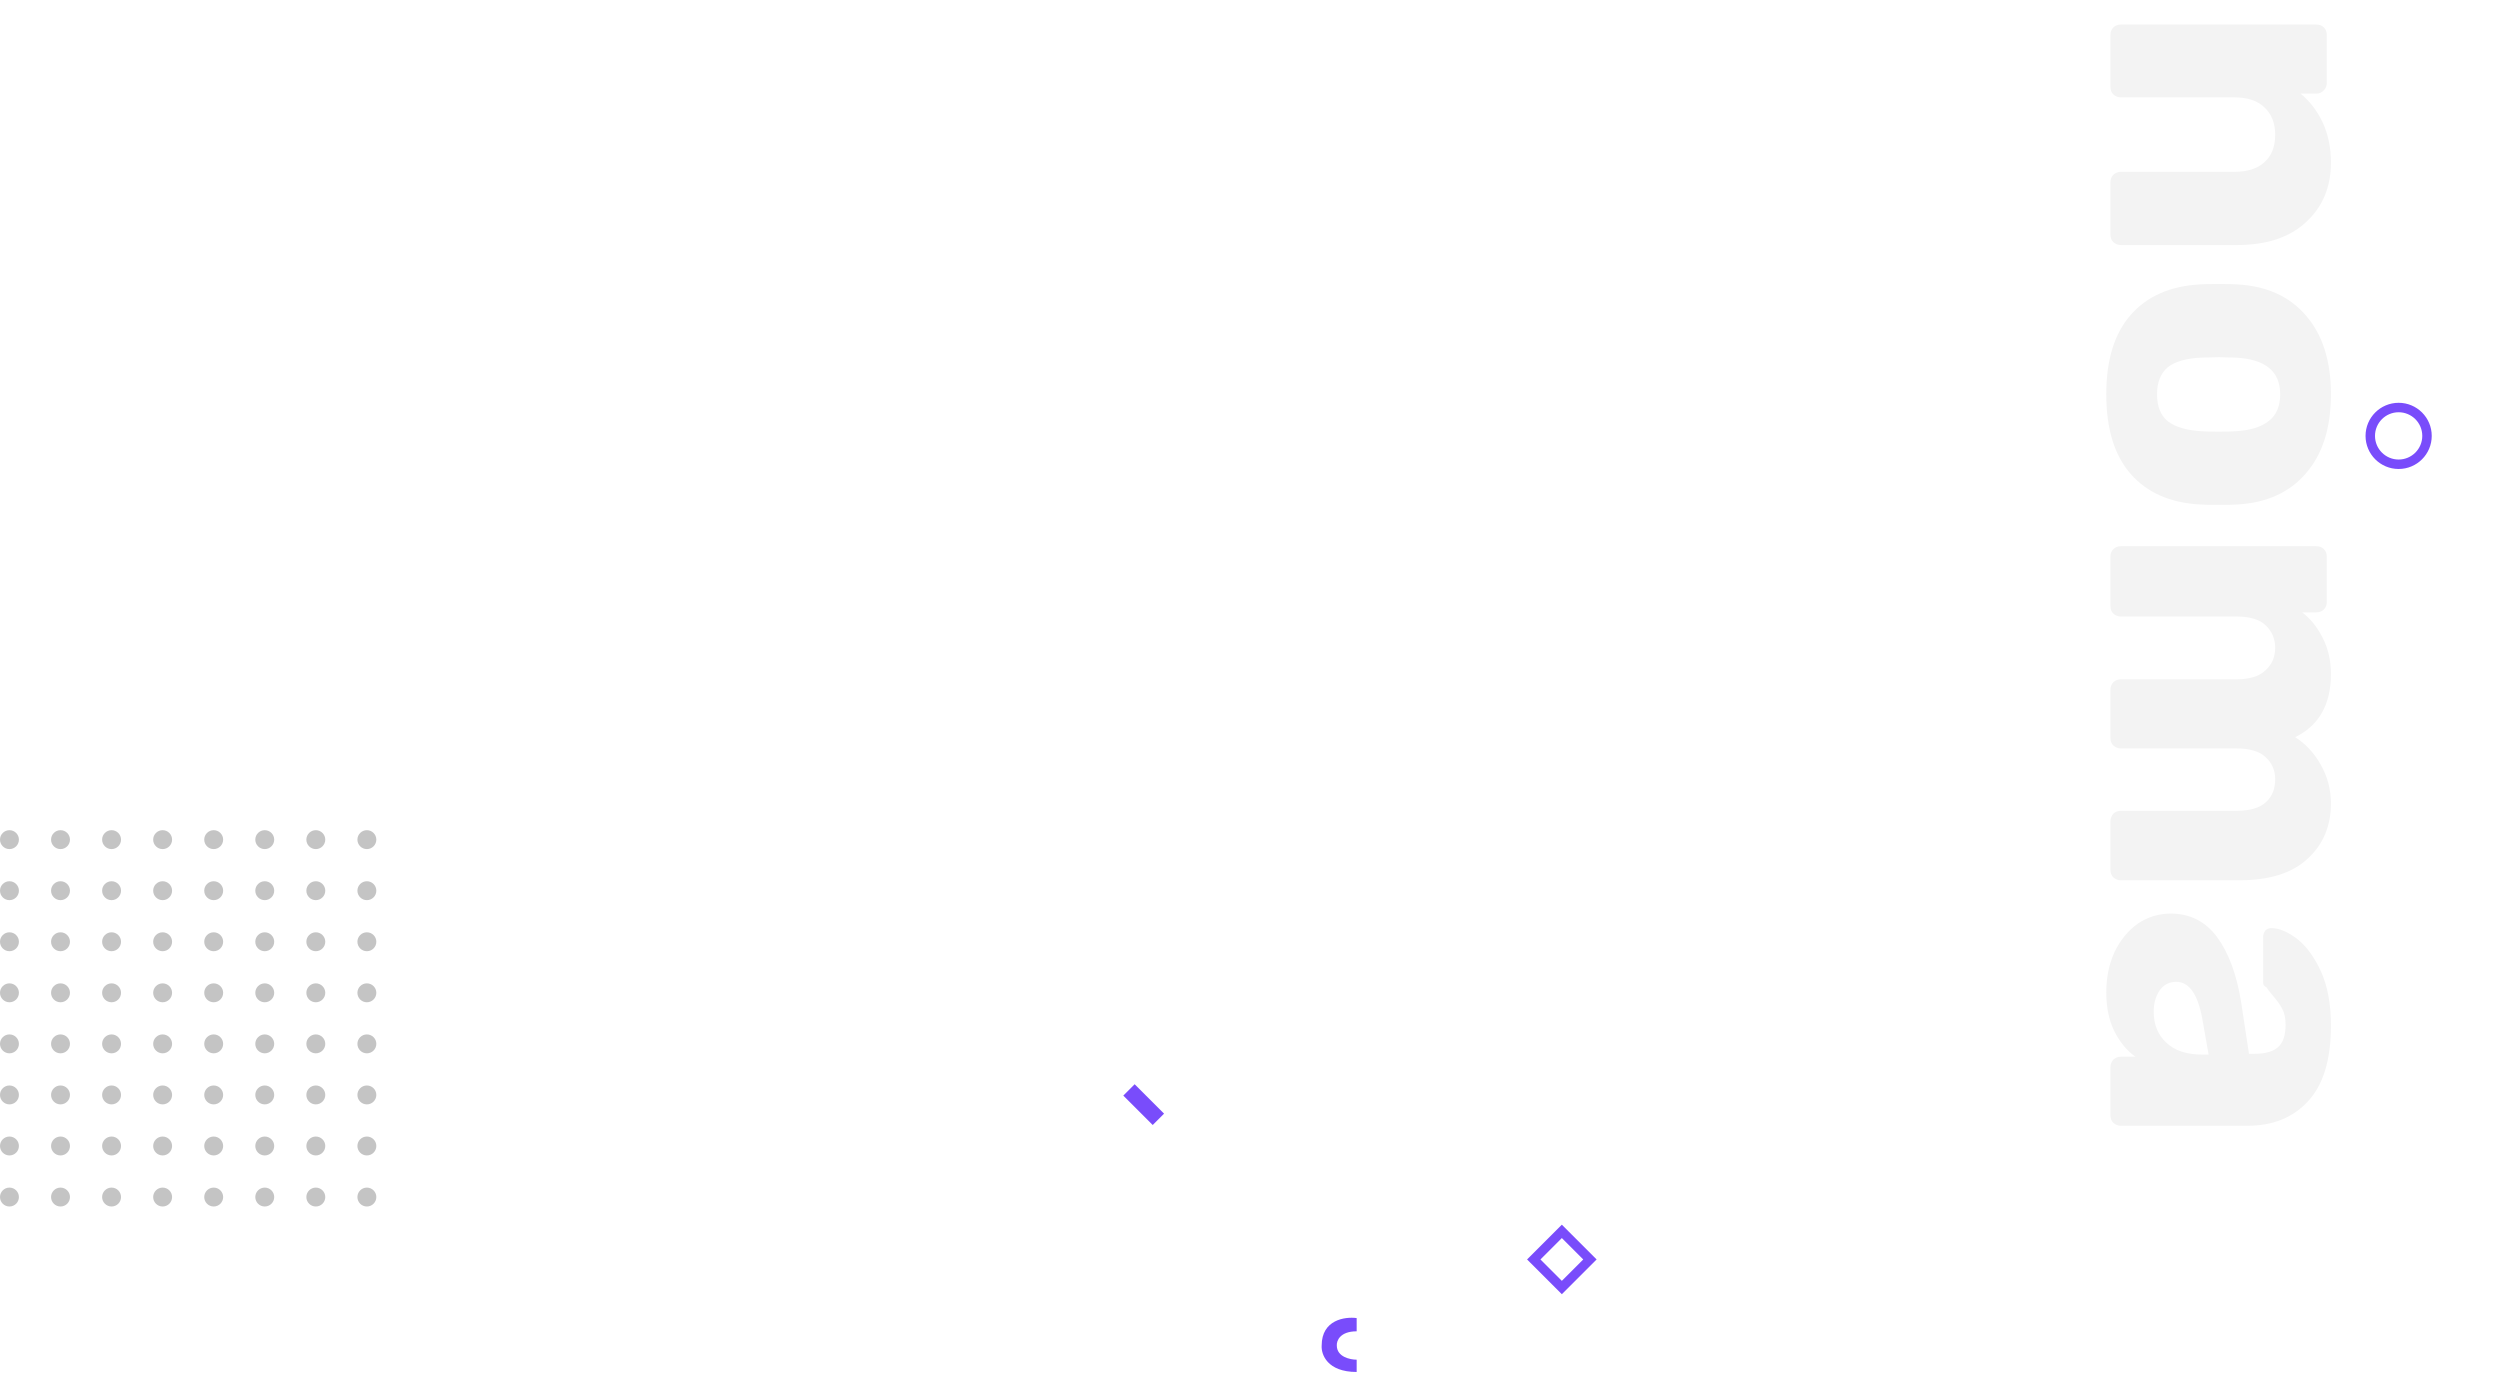
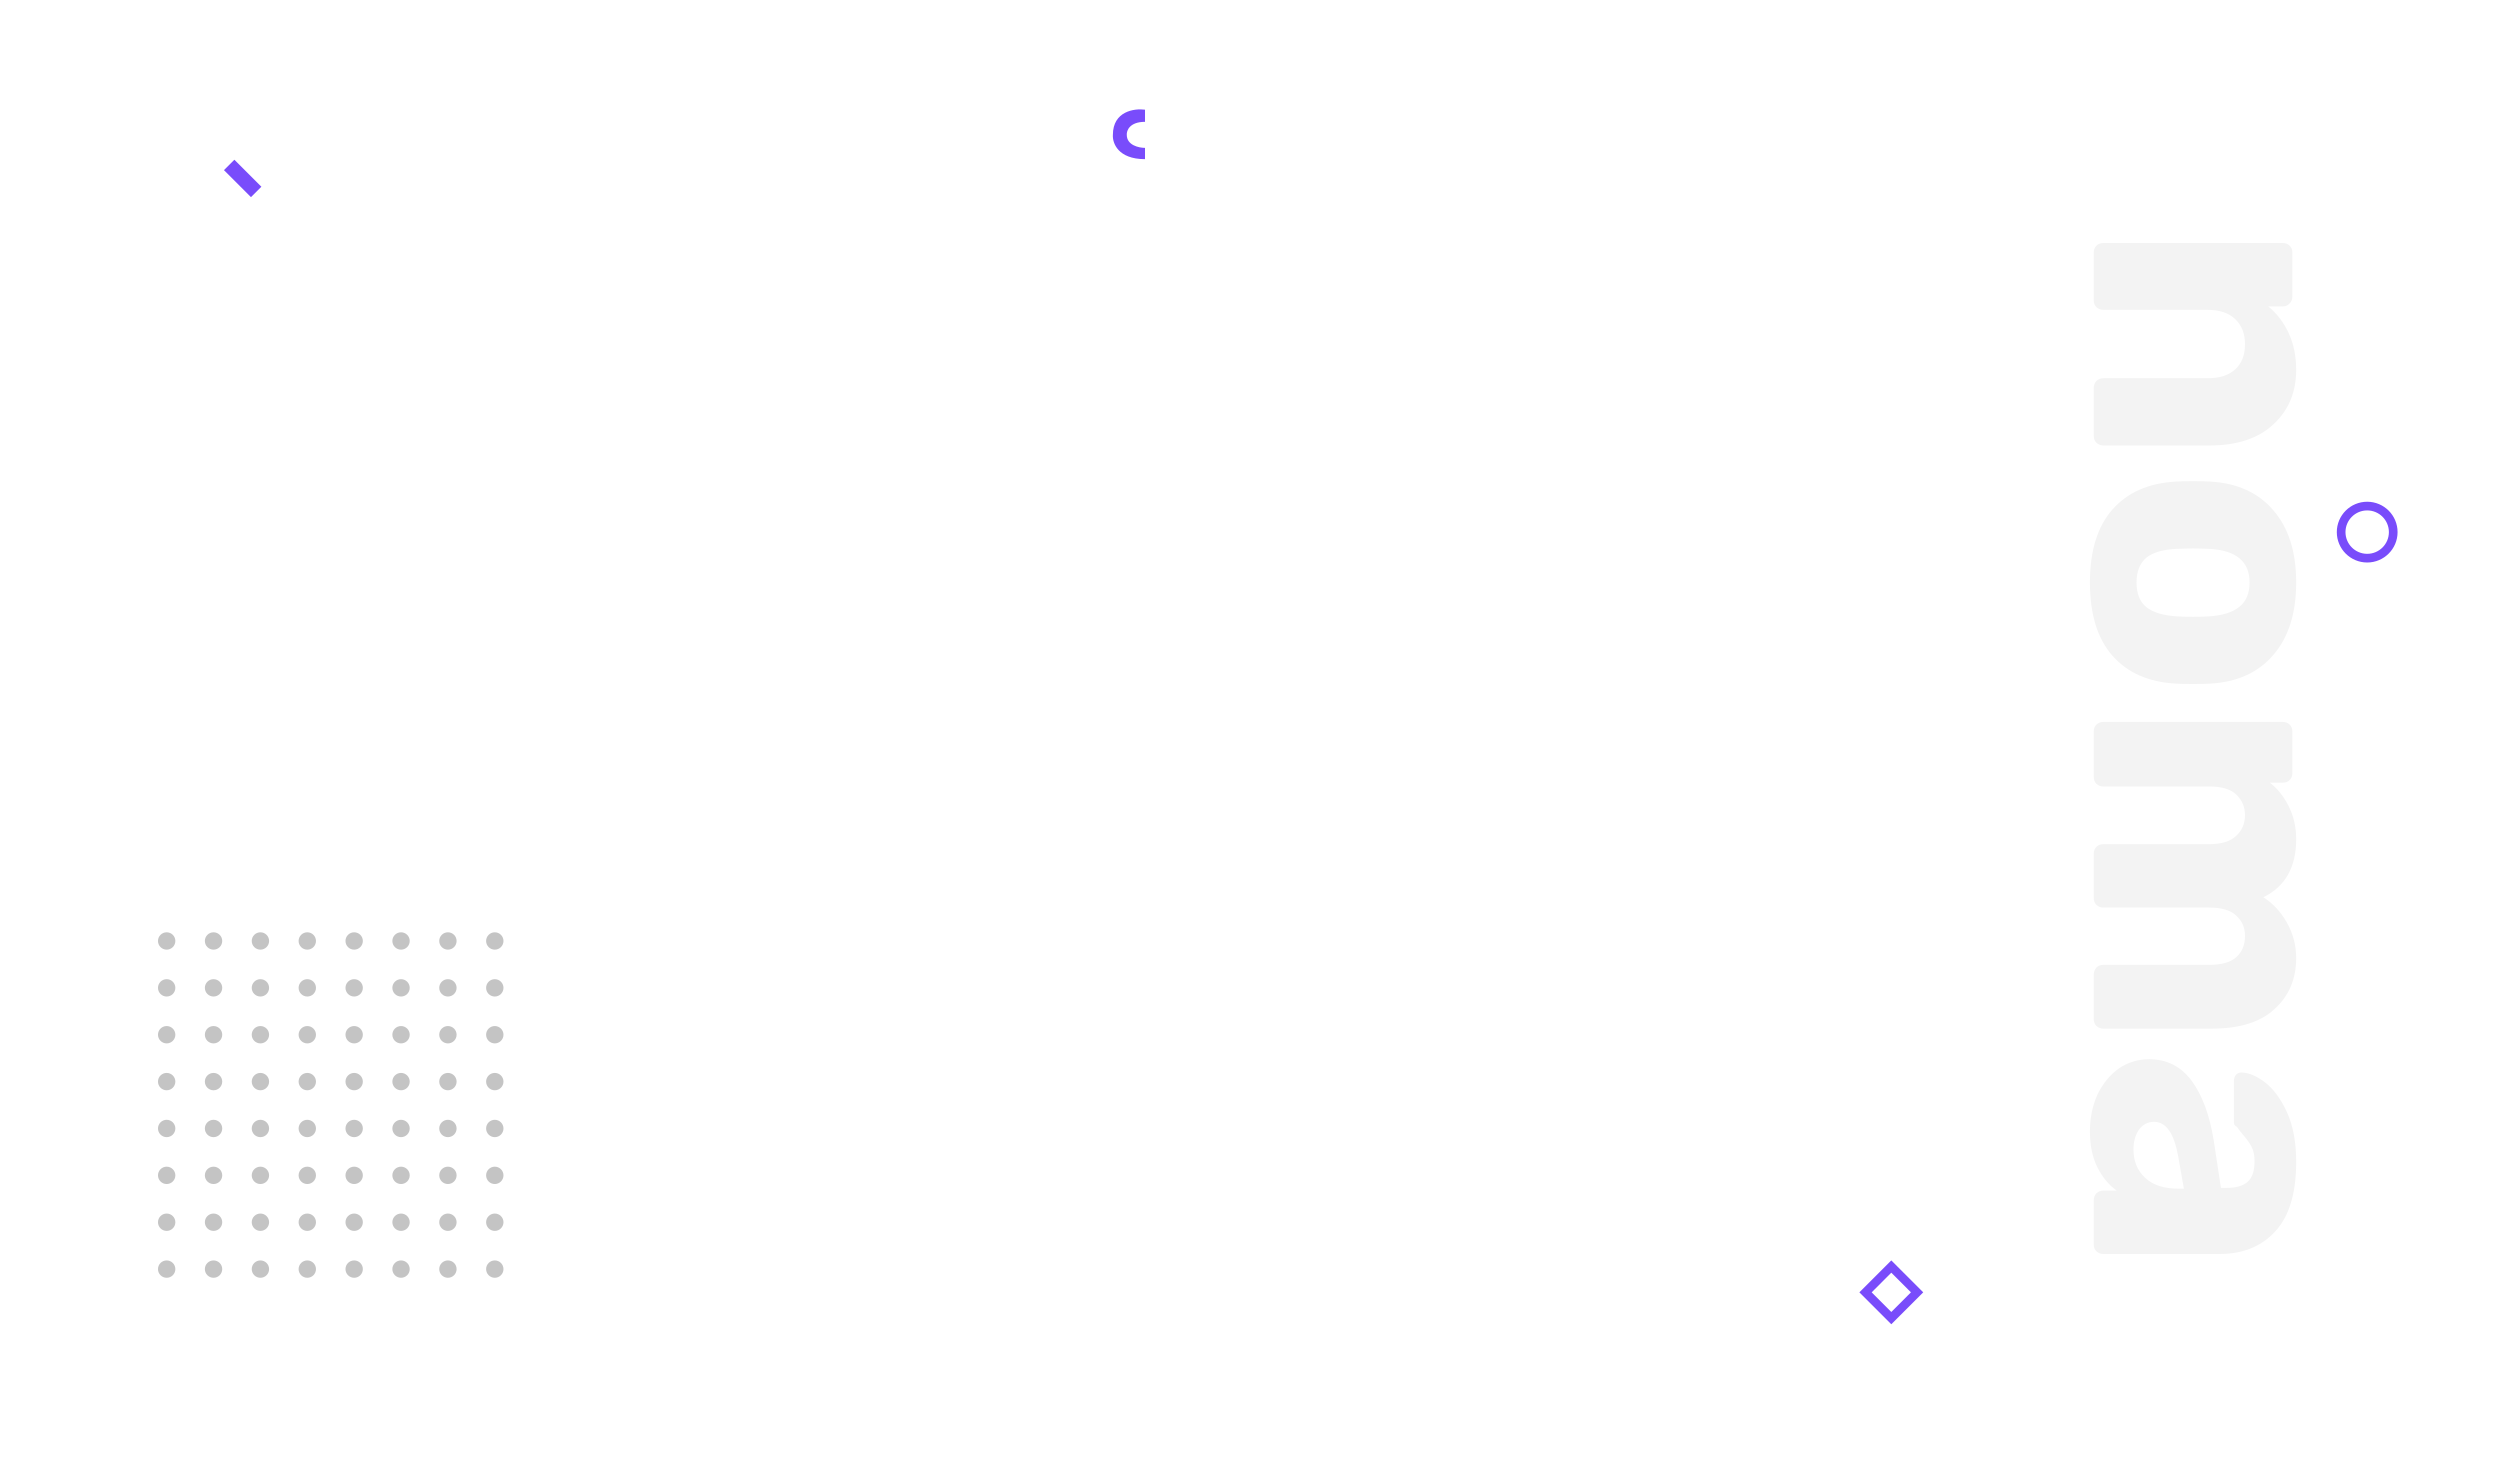
- <svg xmlns="http://www.w3.org/2000/svg" width="1322" height="726" viewBox="0 0 1322 726" fill="none">
-   <circle cx="5" cy="444" r="5" fill="#C4C4C4" />
-   <circle cx="5" cy="579" r="5" fill="#C4C4C4" />
-   <circle cx="5" cy="633" r="5" fill="#C4C4C4" />
-   <circle cx="5" cy="606" r="5" fill="#C4C4C4" />
-   <circle cx="5" cy="552" r="5" fill="#C4C4C4" />
-   <circle cx="5" cy="525" r="5" fill="#C4C4C4" />
-   <circle cx="5" cy="498" r="5" fill="#C4C4C4" />
-   <circle cx="5" cy="471" r="5" fill="#C4C4C4" />
-   <circle cx="32" cy="444" r="5" fill="#C4C4C4" />
-   <circle cx="32" cy="579" r="5" fill="#C4C4C4" />
-   <circle cx="32" cy="633" r="5" fill="#C4C4C4" />
-   <circle cx="32" cy="606" r="5" fill="#C4C4C4" />
-   <circle cx="32" cy="552" r="5" fill="#C4C4C4" />
-   <circle cx="32" cy="525" r="5" fill="#C4C4C4" />
-   <circle cx="32" cy="498" r="5" fill="#C4C4C4" />
-   <circle cx="32" cy="471" r="5" fill="#C4C4C4" />
-   <circle cx="59" cy="444" r="5" fill="#C4C4C4" />
-   <circle cx="59" cy="579" r="5" fill="#C4C4C4" />
-   <circle cx="59" cy="633" r="5" fill="#C4C4C4" />
-   <circle cx="59" cy="606" r="5" fill="#C4C4C4" />
-   <circle cx="59" cy="552" r="5" fill="#C4C4C4" />
-   <circle cx="59" cy="525" r="5" fill="#C4C4C4" />
-   <circle cx="59" cy="498" r="5" fill="#C4C4C4" />
-   <circle cx="59" cy="471" r="5" fill="#C4C4C4" />
-   <circle cx="86" cy="444" r="5" fill="#C4C4C4" />
-   <circle cx="86" cy="579" r="5" fill="#C4C4C4" />
-   <circle cx="86" cy="633" r="5" fill="#C4C4C4" />
-   <circle cx="86" cy="606" r="5" fill="#C4C4C4" />
-   <circle cx="86" cy="552" r="5" fill="#C4C4C4" />
-   <circle cx="86" cy="525" r="5" fill="#C4C4C4" />
-   <circle cx="86" cy="498" r="5" fill="#C4C4C4" />
-   <circle cx="86" cy="471" r="5" fill="#C4C4C4" />
-   <circle cx="113" cy="444" r="5" fill="#C4C4C4" />
-   <circle cx="113" cy="579" r="5" fill="#C4C4C4" />
-   <circle cx="113" cy="633" r="5" fill="#C4C4C4" />
-   <circle cx="113" cy="606" r="5" fill="#C4C4C4" />
-   <circle cx="113" cy="552" r="5" fill="#C4C4C4" />
-   <circle cx="113" cy="525" r="5" fill="#C4C4C4" />
-   <circle cx="113" cy="498" r="5" fill="#C4C4C4" />
-   <circle cx="113" cy="471" r="5" fill="#C4C4C4" />
-   <circle cx="140" cy="444" r="5" fill="#C4C4C4" />
-   <circle cx="140" cy="579" r="5" fill="#C4C4C4" />
-   <circle cx="140" cy="633" r="5" fill="#C4C4C4" />
-   <circle cx="140" cy="606" r="5" fill="#C4C4C4" />
-   <circle cx="140" cy="552" r="5" fill="#C4C4C4" />
-   <circle cx="140" cy="525" r="5" fill="#C4C4C4" />
-   <circle cx="140" cy="498" r="5" fill="#C4C4C4" />
-   <circle cx="140" cy="471" r="5" fill="#C4C4C4" />
-   <circle cx="167" cy="444" r="5" fill="#C4C4C4" />
-   <circle cx="167" cy="579" r="5" fill="#C4C4C4" />
-   <circle cx="167" cy="633" r="5" fill="#C4C4C4" />
-   <circle cx="167" cy="606" r="5" fill="#C4C4C4" />
-   <circle cx="167" cy="552" r="5" fill="#C4C4C4" />
-   <circle cx="167" cy="525" r="5" fill="#C4C4C4" />
-   <circle cx="167" cy="498" r="5" fill="#C4C4C4" />
-   <circle cx="167" cy="471" r="5" fill="#C4C4C4" />
-   <circle cx="194" cy="444" r="5" fill="#C4C4C4" />
-   <circle cx="194" cy="579" r="5" fill="#C4C4C4" />
-   <circle cx="194" cy="633" r="5" fill="#C4C4C4" />
-   <circle cx="194" cy="606" r="5" fill="#C4C4C4" />
-   <circle cx="194" cy="552" r="5" fill="#C4C4C4" />
-   <circle cx="194" cy="525" r="5" fill="#C4C4C4" />
-   <circle cx="194" cy="498" r="5" fill="#C4C4C4" />
-   <circle cx="194" cy="471" r="5" fill="#C4C4C4" />
-   <path d="M1116 18.48C1116 16.867 1116.51 15.547 1117.54 14.52C1118.57 13.493 1119.89 12.98 1121.5 12.98L1224.9 12.98C1226.51 12.98 1227.83 13.493 1228.86 14.52C1229.89 15.547 1230.4 16.867 1230.4 18.48L1230.4 43.78C1230.4 45.393 1229.89 46.713 1228.86 47.74C1227.83 48.913 1226.51 49.5 1224.9 49.5L1216.54 49.5C1221.38 53.46 1225.27 58.52 1228.2 64.68C1231.13 70.987 1232.6 78.1 1232.6 86.02C1232.6 98.927 1228.2 109.413 1219.4 117.48C1210.75 125.547 1198.57 129.58 1182.88 129.58L1121.5 129.58C1120.03 129.58 1118.71 129.067 1117.54 128.04C1116.51 127.013 1116 125.693 1116 124.08L1116 96.36C1116 94.893 1116.51 93.573 1117.54 92.4C1118.71 91.373 1120.03 90.86 1121.5 90.86L1181.56 90.86C1188.45 90.86 1193.73 89.173 1197.4 85.8C1201.21 82.427 1203.12 77.587 1203.12 71.28C1203.12 65.12 1201.21 60.28 1197.4 56.76C1193.73 53.24 1188.45 51.48 1181.56 51.48L1121.5 51.48C1120.03 51.48 1118.71 50.967 1117.54 49.94C1116.51 48.913 1116 47.593 1116 45.98L1116 18.48ZM1113.8 208.467C1113.8 190.281 1118.13 176.274 1126.78 166.447C1135.43 156.621 1147.61 151.267 1163.3 150.387C1165.21 150.241 1168.51 150.167 1173.2 150.167C1177.89 150.167 1181.19 150.241 1183.1 150.387C1198.65 151.267 1210.75 156.767 1219.4 166.887C1228.2 177.007 1232.6 190.867 1232.6 208.467C1232.6 226.214 1228.2 240.147 1219.4 250.267C1210.75 260.387 1198.65 265.887 1183.1 266.767C1181.19 266.914 1177.89 266.987 1173.2 266.987C1168.51 266.987 1165.21 266.914 1163.3 266.767C1147.61 265.887 1135.43 260.534 1126.78 250.707C1118.13 240.881 1113.8 226.801 1113.8 208.467ZM1140.64 208.467C1140.64 214.921 1142.55 219.687 1146.36 222.767C1150.32 225.847 1156.33 227.607 1164.4 228.047C1165.87 228.194 1168.8 228.267 1173.2 228.267C1177.6 228.267 1180.53 228.194 1182 228.047C1189.92 227.607 1195.86 225.774 1199.82 222.547C1203.78 219.467 1205.76 214.774 1205.76 208.467C1205.76 196.294 1197.84 189.841 1182 189.107L1173.2 188.887L1164.4 189.107C1156.33 189.401 1150.32 191.087 1146.36 194.167C1142.55 197.394 1140.64 202.161 1140.64 208.467ZM1116 294.339C1116 292.726 1116.51 291.406 1117.54 290.379C1118.57 289.353 1119.89 288.839 1121.5 288.839L1224.9 288.839C1226.51 288.839 1227.83 289.353 1228.86 290.379C1229.89 291.406 1230.4 292.726 1230.4 294.339L1230.4 318.319C1230.4 319.933 1229.89 321.253 1228.86 322.279C1227.83 323.306 1226.51 323.819 1224.9 323.819L1217.42 323.819C1221.82 327.193 1225.41 331.666 1228.2 337.239C1231.13 342.959 1232.6 349.339 1232.6 356.379C1232.6 372.513 1226.29 383.659 1213.68 389.819C1219.25 393.339 1223.8 398.253 1227.32 404.559C1230.84 410.866 1232.6 417.613 1232.6 424.799C1232.6 436.826 1228.49 446.579 1220.28 454.059C1212.21 461.686 1200.11 465.499 1183.98 465.499L1121.5 465.499C1120.03 465.499 1118.71 464.986 1117.54 463.959C1116.51 462.933 1116 461.613 1116 459.999L1116 434.479C1116 432.866 1116.51 431.473 1117.54 430.299C1118.57 429.273 1119.89 428.759 1121.5 428.759L1182.44 428.759C1189.77 428.759 1195.05 427.219 1198.28 424.139C1201.51 421.206 1203.12 417.173 1203.12 412.039C1203.12 407.346 1201.43 403.459 1198.06 400.379C1194.83 397.299 1189.63 395.759 1182.44 395.759L1121.5 395.759C1120.03 395.759 1118.71 395.246 1117.54 394.219C1116.51 393.193 1116 391.873 1116 390.259L1116 364.739C1116 363.126 1116.51 361.806 1117.54 360.779C1118.57 359.753 1119.89 359.239 1121.5 359.239L1182.44 359.239C1189.63 359.239 1194.83 357.626 1198.06 354.399C1201.43 351.319 1203.12 347.359 1203.12 342.519C1203.12 337.826 1201.43 333.866 1198.06 330.639C1194.83 327.559 1189.7 326.019 1182.66 326.019L1121.5 326.019C1120.03 326.019 1118.71 325.506 1117.54 324.479C1116.51 323.453 1116 322.133 1116 320.519L1116 294.339ZM1113.8 524.683C1113.8 516.909 1115.27 509.796 1118.2 503.343C1121.28 497.036 1125.39 492.049 1130.52 488.383C1135.8 484.863 1141.59 483.103 1147.9 483.103C1158.02 483.103 1166.16 487.209 1172.32 495.423C1178.48 503.783 1182.73 515.223 1185.08 529.743L1189.26 557.243L1192.34 557.243C1197.91 557.243 1202.02 556.069 1204.66 553.723C1207.3 551.376 1208.62 547.416 1208.62 541.843C1208.62 538.469 1208.03 535.683 1206.86 533.483C1205.69 531.283 1204.07 529.009 1202.02 526.663C1200.26 524.609 1199.09 523.069 1198.5 522.043C1197.33 521.603 1196.74 520.796 1196.74 519.623L1196.74 495.643C1196.74 494.176 1197.18 492.929 1198.06 491.903C1199.09 491.023 1200.26 490.656 1201.58 490.803C1205.54 490.949 1209.94 492.856 1214.78 496.523C1219.62 500.336 1223.8 506.056 1227.32 513.683C1230.84 521.456 1232.6 530.989 1232.6 542.283C1232.6 560.323 1228.57 573.669 1220.5 582.323C1212.58 590.976 1201.87 595.303 1188.38 595.303L1121.5 595.303C1120.03 595.303 1118.71 594.789 1117.54 593.763C1116.51 592.736 1116 591.416 1116 589.803L1116 564.283C1116 562.816 1116.51 561.496 1117.54 560.323C1118.71 559.296 1120.03 558.783 1121.5 558.783L1129.2 558.783C1124.65 555.556 1120.91 551.009 1117.98 545.143C1115.19 539.423 1113.8 532.603 1113.8 524.683ZM1138.88 535.023C1138.88 541.769 1141.08 547.196 1145.48 551.303C1149.88 555.556 1156.33 557.683 1164.84 557.683L1167.92 557.683L1164.62 538.983C1162.27 525.783 1157.65 519.183 1150.76 519.183C1147.09 519.183 1144.16 520.723 1141.96 523.803C1139.91 526.883 1138.88 530.623 1138.88 535.023Z" fill="black" fill-opacity="0.05" />
-   <path d="M717.403 697L717.403 704C708.603 704 706.737 709 706.903 711.5C706.903 717.5 713.903 719 717.403 719L717.403 725.5C701.803 725.5 698.57 716.167 698.903 711.5C698.903 697.9 711.236 696.167 717.403 697Z" fill="#794CFB" />
-   <rect x="609.556" y="594.903" width="22" height="8.485" transform="rotate(-135 609.556 594.903)" fill="#794CFB" />
-   <circle cx="1268.4" cy="230.5" r="15" transform="rotate(-90 1268.4 230.5)" stroke="#794CFB" stroke-width="5" />
-   <rect x="825.903" y="680.849" width="21" height="21" transform="rotate(-135 825.903 680.849)" stroke="#794CFB" stroke-width="5" />
+ <svg xmlns="http://www.w3.org/2000/svg" width="1440" height="850" viewBox="0 0 1440 850" fill="none">
+   <circle cx="96" cy="542.003" r="5" fill="#C4C4C4" />
+   <circle cx="96" cy="677.003" r="5" fill="#C4C4C4" />
+   <circle cx="96" cy="731.003" r="5" fill="#C4C4C4" />
+   <circle cx="96" cy="704.003" r="5" fill="#C4C4C4" />
+   <circle cx="96" cy="650.003" r="5" fill="#C4C4C4" />
+   <circle cx="96" cy="623.003" r="5" fill="#C4C4C4" />
+   <circle cx="96" cy="596.003" r="5" fill="#C4C4C4" />
+   <circle cx="96" cy="569.003" r="5" fill="#C4C4C4" />
+   <circle cx="123" cy="542.003" r="5" fill="#C4C4C4" />
+   <circle cx="123" cy="677.003" r="5" fill="#C4C4C4" />
+   <circle cx="123" cy="731.003" r="5" fill="#C4C4C4" />
+   <circle cx="123" cy="704.003" r="5" fill="#C4C4C4" />
+   <circle cx="123" cy="650.003" r="5" fill="#C4C4C4" />
+   <circle cx="123" cy="623.003" r="5" fill="#C4C4C4" />
+   <circle cx="123" cy="596.003" r="5" fill="#C4C4C4" />
+   <circle cx="123" cy="569.003" r="5" fill="#C4C4C4" />
+   <circle cx="150" cy="542.003" r="5" fill="#C4C4C4" />
+   <circle cx="150" cy="677.003" r="5" fill="#C4C4C4" />
+   <circle cx="150" cy="731.003" r="5" fill="#C4C4C4" />
+   <circle cx="150" cy="704.003" r="5" fill="#C4C4C4" />
+   <circle cx="150" cy="650.003" r="5" fill="#C4C4C4" />
+   <circle cx="150" cy="623.003" r="5" fill="#C4C4C4" />
+   <circle cx="150" cy="596.003" r="5" fill="#C4C4C4" />
+   <circle cx="150" cy="569.003" r="5" fill="#C4C4C4" />
+   <circle cx="177" cy="542.003" r="5" fill="#C4C4C4" />
+   <circle cx="177" cy="677.003" r="5" fill="#C4C4C4" />
+   <circle cx="177" cy="731.003" r="5" fill="#C4C4C4" />
+   <circle cx="177" cy="704.003" r="5" fill="#C4C4C4" />
+   <circle cx="177" cy="650.003" r="5" fill="#C4C4C4" />
+   <circle cx="177" cy="623.003" r="5" fill="#C4C4C4" />
+   <circle cx="177" cy="596.003" r="5" fill="#C4C4C4" />
+   <circle cx="177" cy="569.003" r="5" fill="#C4C4C4" />
+   <circle cx="204" cy="542.003" r="5" fill="#C4C4C4" />
+   <circle cx="204" cy="677.003" r="5" fill="#C4C4C4" />
+   <circle cx="204" cy="731.003" r="5" fill="#C4C4C4" />
+   <circle cx="204" cy="704.003" r="5" fill="#C4C4C4" />
+   <circle cx="204" cy="650.003" r="5" fill="#C4C4C4" />
+   <circle cx="204" cy="623.003" r="5" fill="#C4C4C4" />
+   <circle cx="204" cy="596.003" r="5" fill="#C4C4C4" />
+   <circle cx="204" cy="569.003" r="5" fill="#C4C4C4" />
+   <circle cx="231" cy="542.003" r="5" fill="#C4C4C4" />
+   <circle cx="231" cy="677.003" r="5" fill="#C4C4C4" />
+   <circle cx="231" cy="731.003" r="5" fill="#C4C4C4" />
+   <circle cx="231" cy="704.003" r="5" fill="#C4C4C4" />
+   <circle cx="231" cy="650.003" r="5" fill="#C4C4C4" />
+   <circle cx="231" cy="623.003" r="5" fill="#C4C4C4" />
+   <circle cx="231" cy="596.003" r="5" fill="#C4C4C4" />
+   <circle cx="231" cy="569.003" r="5" fill="#C4C4C4" />
+   <circle cx="258" cy="542.003" r="5" fill="#C4C4C4" />
+   <circle cx="258" cy="677.003" r="5" fill="#C4C4C4" />
+   <circle cx="258" cy="731.003" r="5" fill="#C4C4C4" />
+   <circle cx="258" cy="704.003" r="5" fill="#C4C4C4" />
+   <circle cx="258" cy="650.003" r="5" fill="#C4C4C4" />
+   <circle cx="258" cy="623.003" r="5" fill="#C4C4C4" />
+   <circle cx="258" cy="596.003" r="5" fill="#C4C4C4" />
+   <circle cx="258" cy="569.003" r="5" fill="#C4C4C4" />
+   <circle cx="285" cy="542.003" r="5" fill="#C4C4C4" />
+   <circle cx="285" cy="677.003" r="5" fill="#C4C4C4" />
+   <circle cx="285" cy="731.003" r="5" fill="#C4C4C4" />
+   <circle cx="285" cy="704.003" r="5" fill="#C4C4C4" />
+   <circle cx="285" cy="650.003" r="5" fill="#C4C4C4" />
+   <circle cx="285" cy="623.003" r="5" fill="#C4C4C4" />
+   <circle cx="285" cy="596.003" r="5" fill="#C4C4C4" />
+   <circle cx="285" cy="569.003" r="5" fill="#C4C4C4" />
+   <path d="M659.523 63.175L659.523 70.175C650.722 70.175 648.856 75.175 649.023 77.675C649.023 83.675 656.023 85.175 659.523 85.175L659.523 91.675C643.923 91.675 640.689 82.341 641.023 77.675C641.023 64.075 653.356 62.341 659.523 63.175Z" fill="#794CFB" />
+   <rect x="144.556" y="113.559" width="22" height="8.485" transform="rotate(-135 144.556 113.559)" fill="#794CFB" />
+   <circle cx="1363.5" cy="306.503" r="15" transform="rotate(-90 1363.5 306.503)" stroke="#794CFB" stroke-width="5" />
+   <rect x="1089.39" y="759.237" width="21" height="21" transform="rotate(-135 1089.39 759.237)" stroke="#794CFB" stroke-width="5" />
+   <path d="M1206 145.48C1206 143.867 1206.51 142.547 1207.54 141.52C1208.57 140.493 1209.89 139.98 1211.5 139.98L1314.9 139.98C1316.51 139.98 1317.83 140.493 1318.86 141.52C1319.89 142.547 1320.4 143.867 1320.4 145.48L1320.4 170.78C1320.4 172.393 1319.89 173.713 1318.86 174.74C1317.83 175.913 1316.51 176.5 1314.9 176.5L1306.54 176.5C1311.38 180.46 1315.27 185.52 1318.2 191.68C1321.13 197.987 1322.6 205.1 1322.6 213.02C1322.6 225.927 1318.2 236.413 1309.4 244.48C1300.75 252.547 1288.57 256.58 1272.88 256.58L1211.5 256.58C1210.03 256.58 1208.71 256.067 1207.54 255.04C1206.51 254.013 1206 252.693 1206 251.08L1206 223.36C1206 221.893 1206.51 220.573 1207.54 219.4C1208.71 218.373 1210.03 217.86 1211.5 217.86L1271.56 217.86C1278.45 217.86 1283.73 216.173 1287.4 212.8C1291.21 209.427 1293.12 204.587 1293.12 198.28C1293.12 192.12 1291.21 187.28 1287.4 183.76C1283.73 180.24 1278.45 178.48 1271.56 178.48L1211.5 178.48C1210.03 178.48 1208.71 177.967 1207.54 176.94C1206.51 175.913 1206 174.593 1206 172.98L1206 145.48ZM1203.8 335.467C1203.8 317.281 1208.13 303.274 1216.78 293.447C1225.43 283.621 1237.61 278.267 1253.3 277.387C1255.21 277.241 1258.51 277.167 1263.2 277.167C1267.89 277.167 1271.19 277.241 1273.1 277.387C1288.65 278.267 1300.75 283.767 1309.4 293.887C1318.2 304.007 1322.6 317.867 1322.6 335.467C1322.6 353.214 1318.2 367.147 1309.4 377.267C1300.75 387.387 1288.65 392.887 1273.1 393.767C1271.19 393.914 1267.89 393.987 1263.2 393.987C1258.51 393.987 1255.21 393.914 1253.3 393.767C1237.61 392.887 1225.43 387.534 1216.78 377.707C1208.13 367.881 1203.8 353.801 1203.8 335.467ZM1230.64 335.467C1230.64 341.921 1232.55 346.687 1236.36 349.767C1240.32 352.847 1246.33 354.607 1254.4 355.047C1255.87 355.194 1258.8 355.267 1263.2 355.267C1267.6 355.267 1270.53 355.194 1272 355.047C1279.92 354.607 1285.86 352.774 1289.82 349.547C1293.78 346.467 1295.76 341.774 1295.76 335.467C1295.76 323.294 1287.84 316.841 1272 316.107L1263.2 315.887L1254.4 316.107C1246.33 316.401 1240.32 318.087 1236.36 321.167C1232.55 324.394 1230.64 329.161 1230.64 335.467ZM1206 421.339C1206 419.726 1206.51 418.406 1207.54 417.379C1208.57 416.353 1209.89 415.839 1211.5 415.839L1314.9 415.839C1316.51 415.839 1317.83 416.353 1318.86 417.379C1319.89 418.406 1320.4 419.726 1320.4 421.339L1320.4 445.319C1320.4 446.933 1319.89 448.253 1318.86 449.279C1317.83 450.306 1316.51 450.819 1314.9 450.819L1307.42 450.819C1311.82 454.193 1315.41 458.666 1318.2 464.239C1321.13 469.959 1322.6 476.339 1322.6 483.379C1322.6 499.513 1316.29 510.659 1303.68 516.819C1309.25 520.339 1313.8 525.253 1317.32 531.559C1320.84 537.866 1322.6 544.613 1322.6 551.799C1322.6 563.826 1318.49 573.579 1310.28 581.059C1302.21 588.686 1290.11 592.499 1273.98 592.499L1211.5 592.499C1210.03 592.499 1208.71 591.986 1207.54 590.959C1206.51 589.933 1206 588.613 1206 586.999L1206 561.479C1206 559.866 1206.51 558.473 1207.54 557.299C1208.57 556.273 1209.89 555.759 1211.5 555.759L1272.44 555.759C1279.77 555.759 1285.05 554.219 1288.28 551.139C1291.51 548.206 1293.12 544.173 1293.12 539.039C1293.12 534.346 1291.43 530.459 1288.06 527.379C1284.83 524.299 1279.63 522.759 1272.44 522.759L1211.5 522.759C1210.03 522.759 1208.71 522.246 1207.54 521.219C1206.51 520.193 1206 518.873 1206 517.259L1206 491.739C1206 490.126 1206.51 488.806 1207.54 487.779C1208.57 486.753 1209.89 486.239 1211.5 486.239L1272.44 486.239C1279.63 486.239 1284.83 484.626 1288.06 481.399C1291.43 478.319 1293.12 474.359 1293.12 469.519C1293.12 464.826 1291.43 460.866 1288.06 457.639C1284.83 454.559 1279.7 453.019 1272.66 453.019L1211.5 453.019C1210.03 453.019 1208.71 452.506 1207.54 451.479C1206.51 450.453 1206 449.133 1206 447.519L1206 421.339ZM1203.8 651.683C1203.8 643.909 1205.27 636.796 1208.2 630.343C1211.28 624.036 1215.39 619.049 1220.52 615.383C1225.8 611.863 1231.59 610.103 1237.9 610.103C1248.02 610.103 1256.16 614.209 1262.32 622.423C1268.48 630.783 1272.73 642.223 1275.08 656.743L1279.26 684.243L1282.34 684.243C1287.91 684.243 1292.02 683.069 1294.66 680.723C1297.3 678.376 1298.62 674.416 1298.62 668.843C1298.62 665.469 1298.03 662.683 1296.86 660.483C1295.69 658.283 1294.07 656.009 1292.02 653.663C1290.26 651.609 1289.09 650.069 1288.5 649.043C1287.33 648.603 1286.74 647.796 1286.74 646.623L1286.74 622.643C1286.74 621.176 1287.18 619.929 1288.06 618.903C1289.09 618.023 1290.26 617.656 1291.58 617.803C1295.54 617.949 1299.94 619.856 1304.78 623.523C1309.62 627.336 1313.8 633.056 1317.32 640.683C1320.84 648.456 1322.6 657.989 1322.6 669.283C1322.6 687.323 1318.57 700.669 1310.5 709.323C1302.58 717.976 1291.87 722.303 1278.38 722.303L1211.5 722.303C1210.03 722.303 1208.71 721.789 1207.54 720.763C1206.51 719.736 1206 718.416 1206 716.803L1206 691.283C1206 689.816 1206.51 688.496 1207.54 687.323C1208.71 686.296 1210.03 685.783 1211.5 685.783L1219.2 685.783C1214.65 682.556 1210.91 678.009 1207.98 672.143C1205.19 666.423 1203.8 659.603 1203.8 651.683ZM1228.88 662.023C1228.88 668.769 1231.08 674.196 1235.48 678.303C1239.88 682.556 1246.33 684.683 1254.84 684.683L1257.92 684.683L1254.62 665.983C1252.27 652.783 1247.65 646.183 1240.76 646.183C1237.09 646.183 1234.16 647.723 1231.96 650.803C1229.91 653.883 1228.88 657.623 1228.88 662.023Z" fill="black" fill-opacity="0.05" />
</svg>
